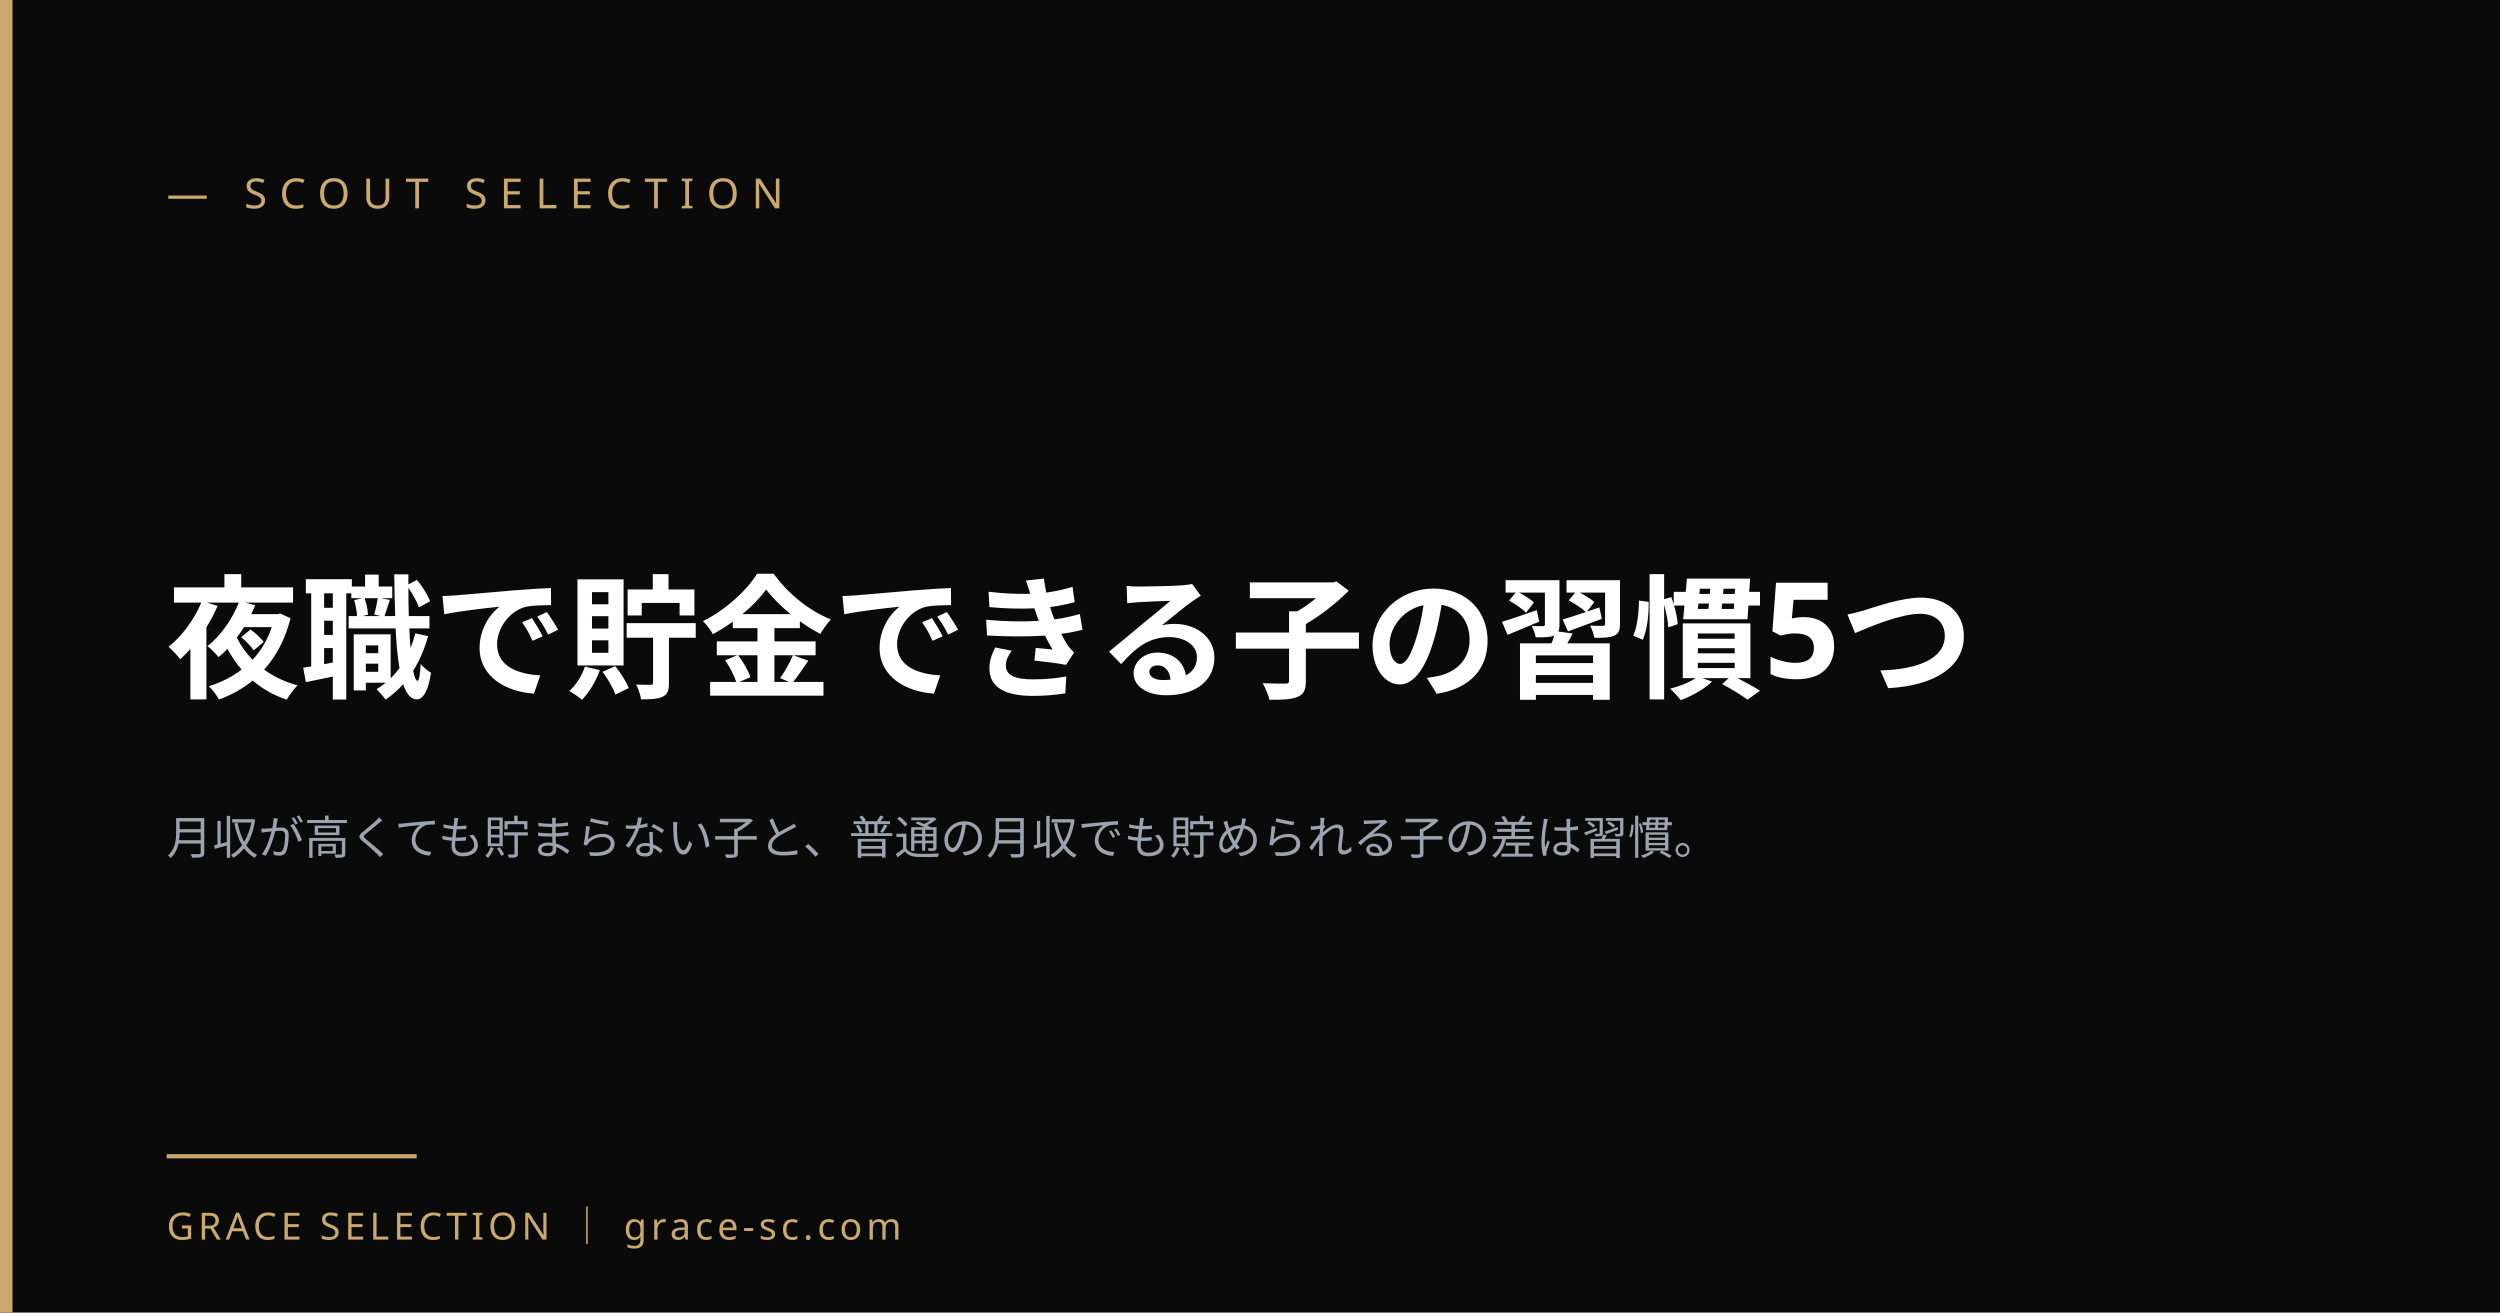
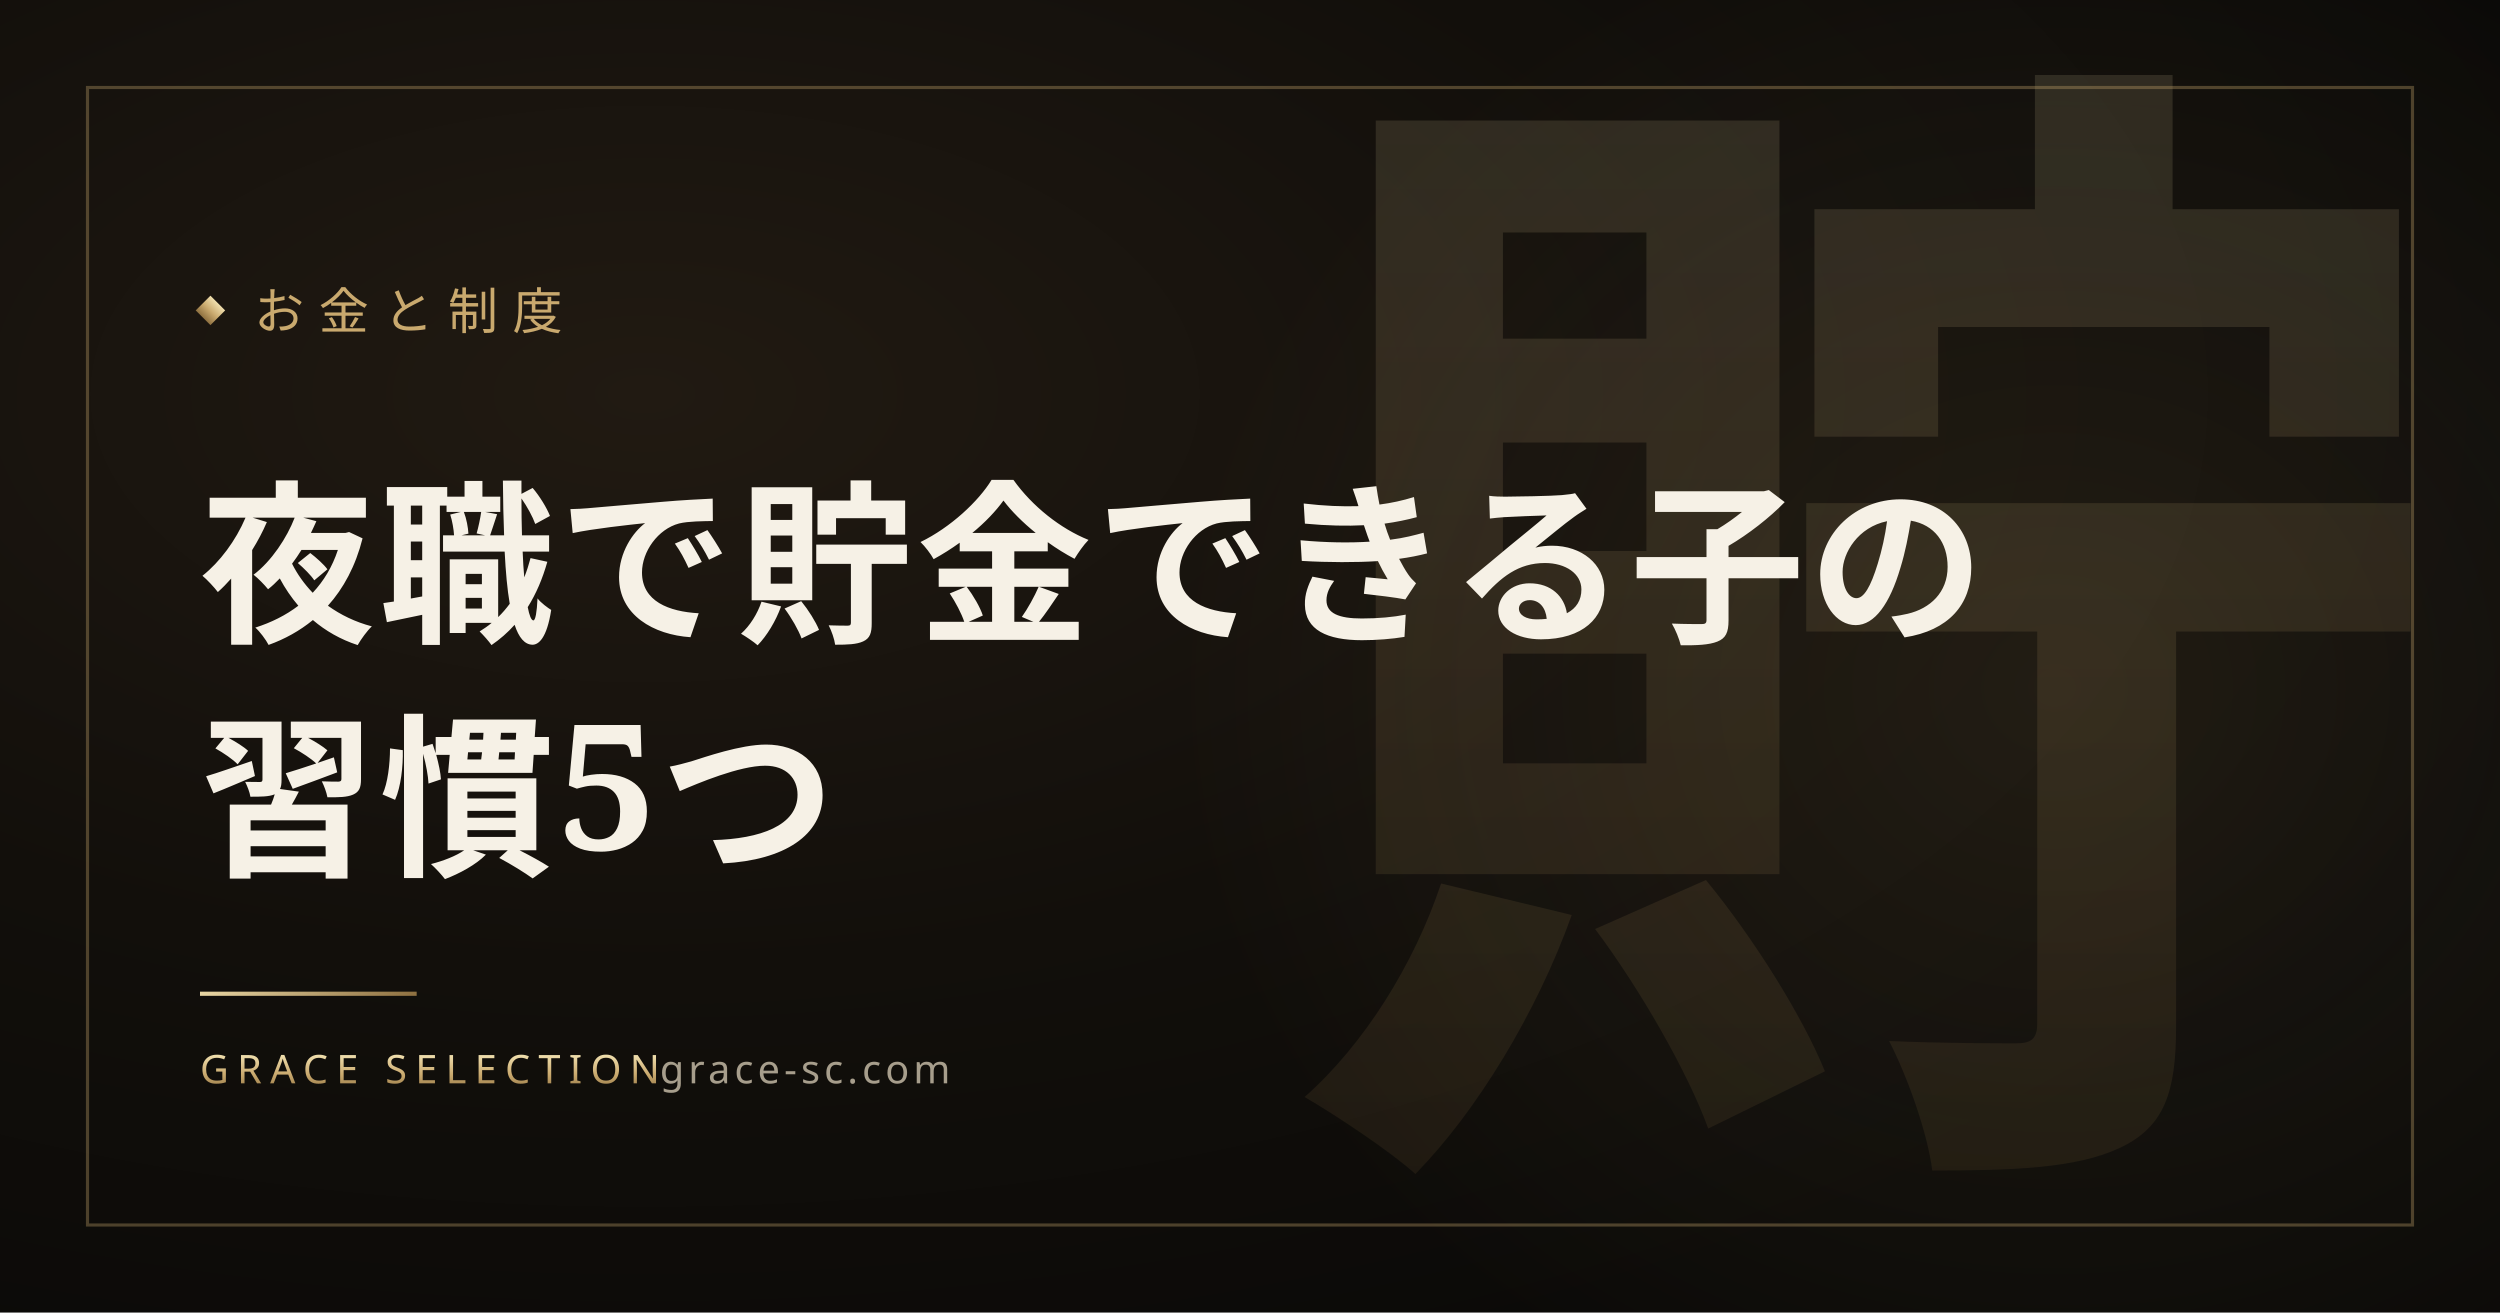
<svg xmlns="http://www.w3.org/2000/svg" viewBox="0 0 1200 630" width="1200" height="630" preserveAspectRatio="xMidYMid slice">
-   <rect width="1200" height="630" fill="#0a0a0a" />
-   <rect x="0" y="0" width="6" height="630" fill="#c9a96e" />
-   <text x="80" y="100" font-family="'Noto Sans JP','Hiragino Sans','Yu Gothic','Meiryo',sans-serif" font-size="20" letter-spacing="6" fill="#c9a96e" font-weight="500">— SCOUT SELECTION</text>
-   <text x="80" y="330" font-family="'Noto Sans JP','Hiragino Sans','Yu Gothic Medium','Meiryo',sans-serif" font-size="64" font-weight="700" fill="#ffffff">夜職で貯金できる子の習慣5つ</text>
-   <text x="80" y="410" font-family="'Noto Sans JP','Hiragino Sans','Yu Gothic','Meiryo',sans-serif" font-size="22" fill="#9ca3af" font-weight="400">月収が高くても貯まらない子と、普通の月収でも貯められる子の差は習慣。</text>
-   <line x1="80" y1="555" x2="200" y2="555" stroke="#c9a96e" stroke-width="2" />
-   <text x="80" y="595" font-family="'Noto Sans JP','Hiragino Sans','Yu Gothic','Meiryo',sans-serif" font-size="18" fill="#c9a96e" letter-spacing="2" font-weight="500">GRACE SELECTION ｜ grace-sc.com</text>
+   <defs>
+     <radialGradient id="warm" cx="26%" cy="30%" r="80%">
+       <stop offset="0%" stop-color="#211A12" />
+       <stop offset="55%" stop-color="#120F0B" />
+       <stop offset="100%" stop-color="#0B0A08" />
+     </radialGradient>
+     <radialGradient id="lift" cx="50%" cy="50%" r="50%">
+       <stop offset="0%" stop-color="#C9A96E" stop-opacity="0.10" />
+       <stop offset="100%" stop-color="#C9A96E" stop-opacity="0" />
+     </radialGradient>
+     <linearGradient id="foil" x1="0" y1="0" x2="0" y2="1">
+       <stop offset="0%" stop-color="#F0DFAE" />
+       <stop offset="52%" stop-color="#C9A96E" />
+       <stop offset="100%" stop-color="#8E7040" />
+     </linearGradient>
+     <linearGradient id="foilrule" x1="0" y1="0" x2="1" y2="0">
+       <stop offset="0%" stop-color="#E8D5A3" />
+       <stop offset="100%" stop-color="#8E7040" />
+     </linearGradient>
+   </defs>
+   <rect width="1200" height="630" fill="url(#warm)" />
+   <ellipse cx="985" cy="330" rx="420" ry="380" fill="url(#lift)" />
+   <text x="1175" y="512" text-anchor="end" font-family="'Noto Serif JP','Hiragino Mincho ProN','Yu Mincho','BIZ UDPMincho',serif" font-size="560" font-weight="600" fill="url(#foil)" opacity="0.13">貯</text>
+   <rect x="42" y="42" width="1116" height="546" fill="none" stroke="#C9A96E" stroke-opacity="0.34" stroke-width="1.5" />
+   <rect x="96" y="144" width="10" height="10" transform="rotate(45 101 149)" fill="url(#foil)" />
+   <text x="122" y="158" font-family="'Noto Sans JP','Hiragino Sans','Yu Gothic','Meiryo',sans-serif" font-size="24" letter-spacing="7" font-weight="500" fill="#C9A96E">お金と制度</text>
+   <text x="96" y="302" font-family="'Noto Serif JP','Hiragino Mincho ProN','Yu Mincho','BIZ UDPMincho',serif" font-size="84" font-weight="600" fill="#F6F1E6" letter-spacing="2">夜職で貯金できる子の</text>
+   <text x="96" y="414" font-family="'Noto Serif JP','Hiragino Mincho ProN','Yu Mincho','BIZ UDPMincho',serif" font-size="84" font-weight="600" fill="#F6F1E6" letter-spacing="2">習慣5つ</text>
+   <rect x="96" y="476" width="104" height="2" fill="url(#foilrule)" />
+   <text x="96" y="520" font-family="'Noto Sans JP','Hiragino Sans','Yu Gothic','Meiryo',sans-serif" font-size="19" letter-spacing="4" font-weight="500" fill="url(#foil)">GRACE SELECTION<tspan fill="#A79E8C" letter-spacing="2" font-weight="400">　grace-sc.com</tspan>
+   </text>
</svg>
